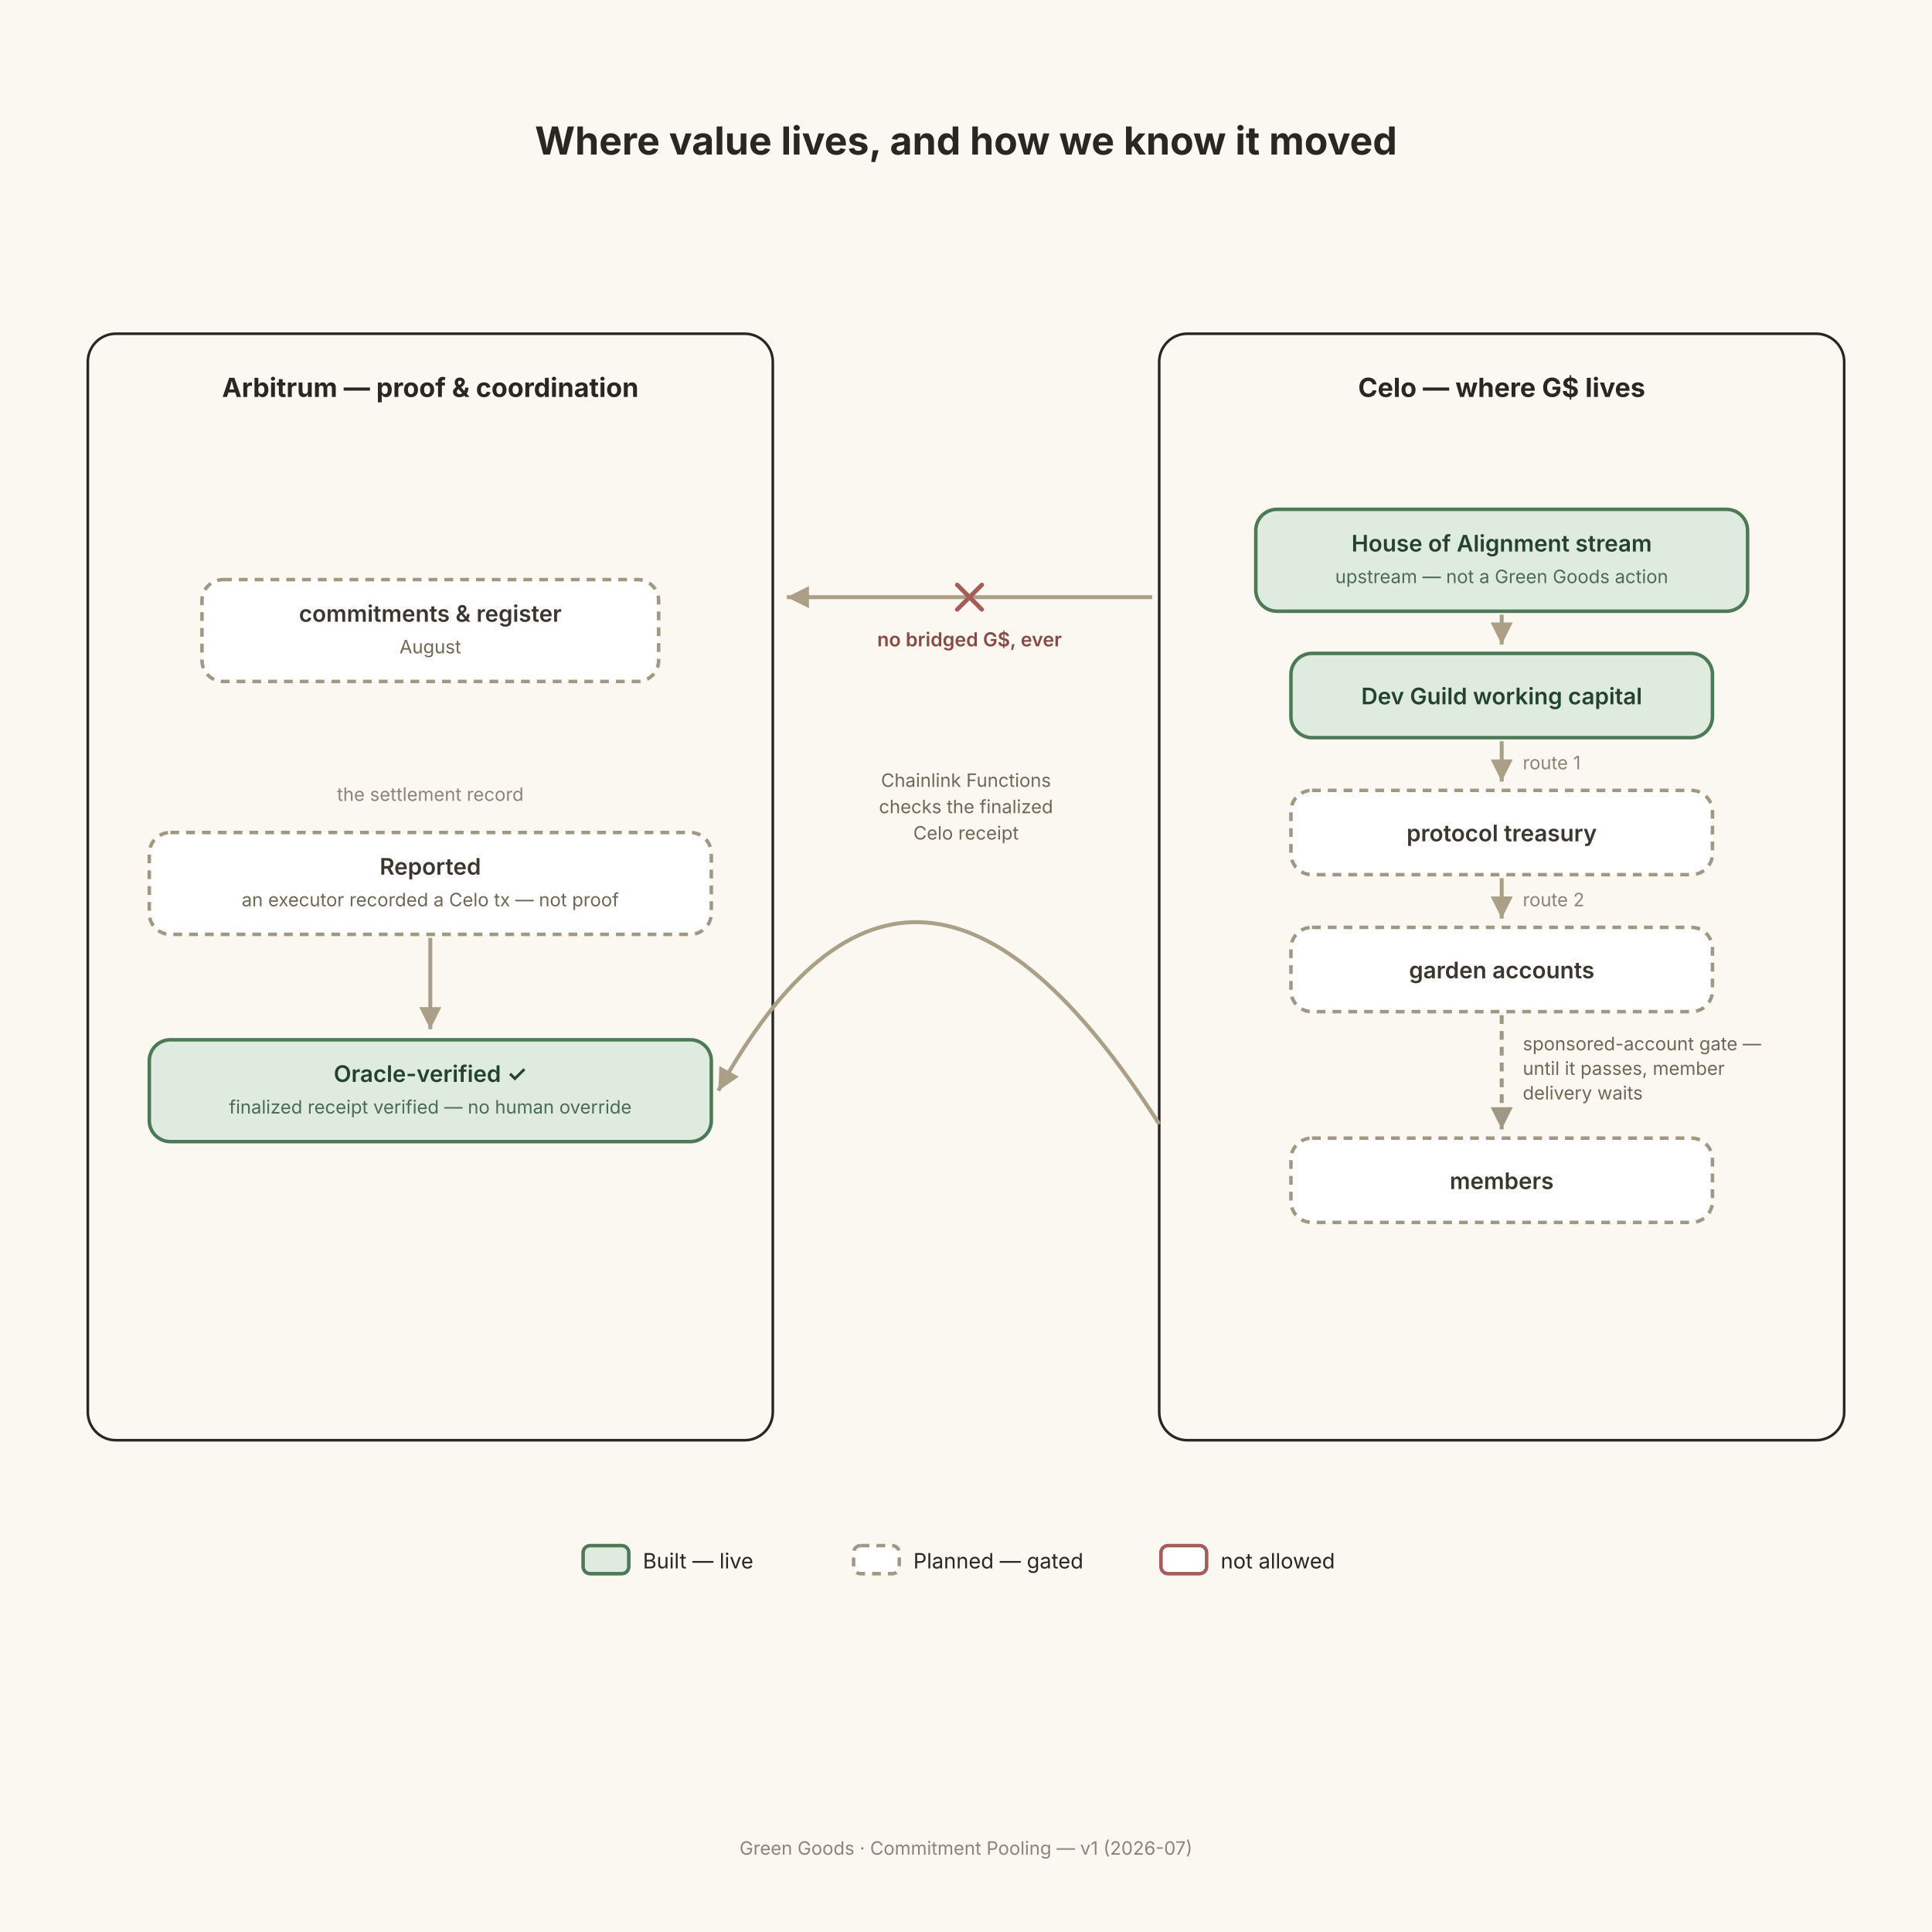
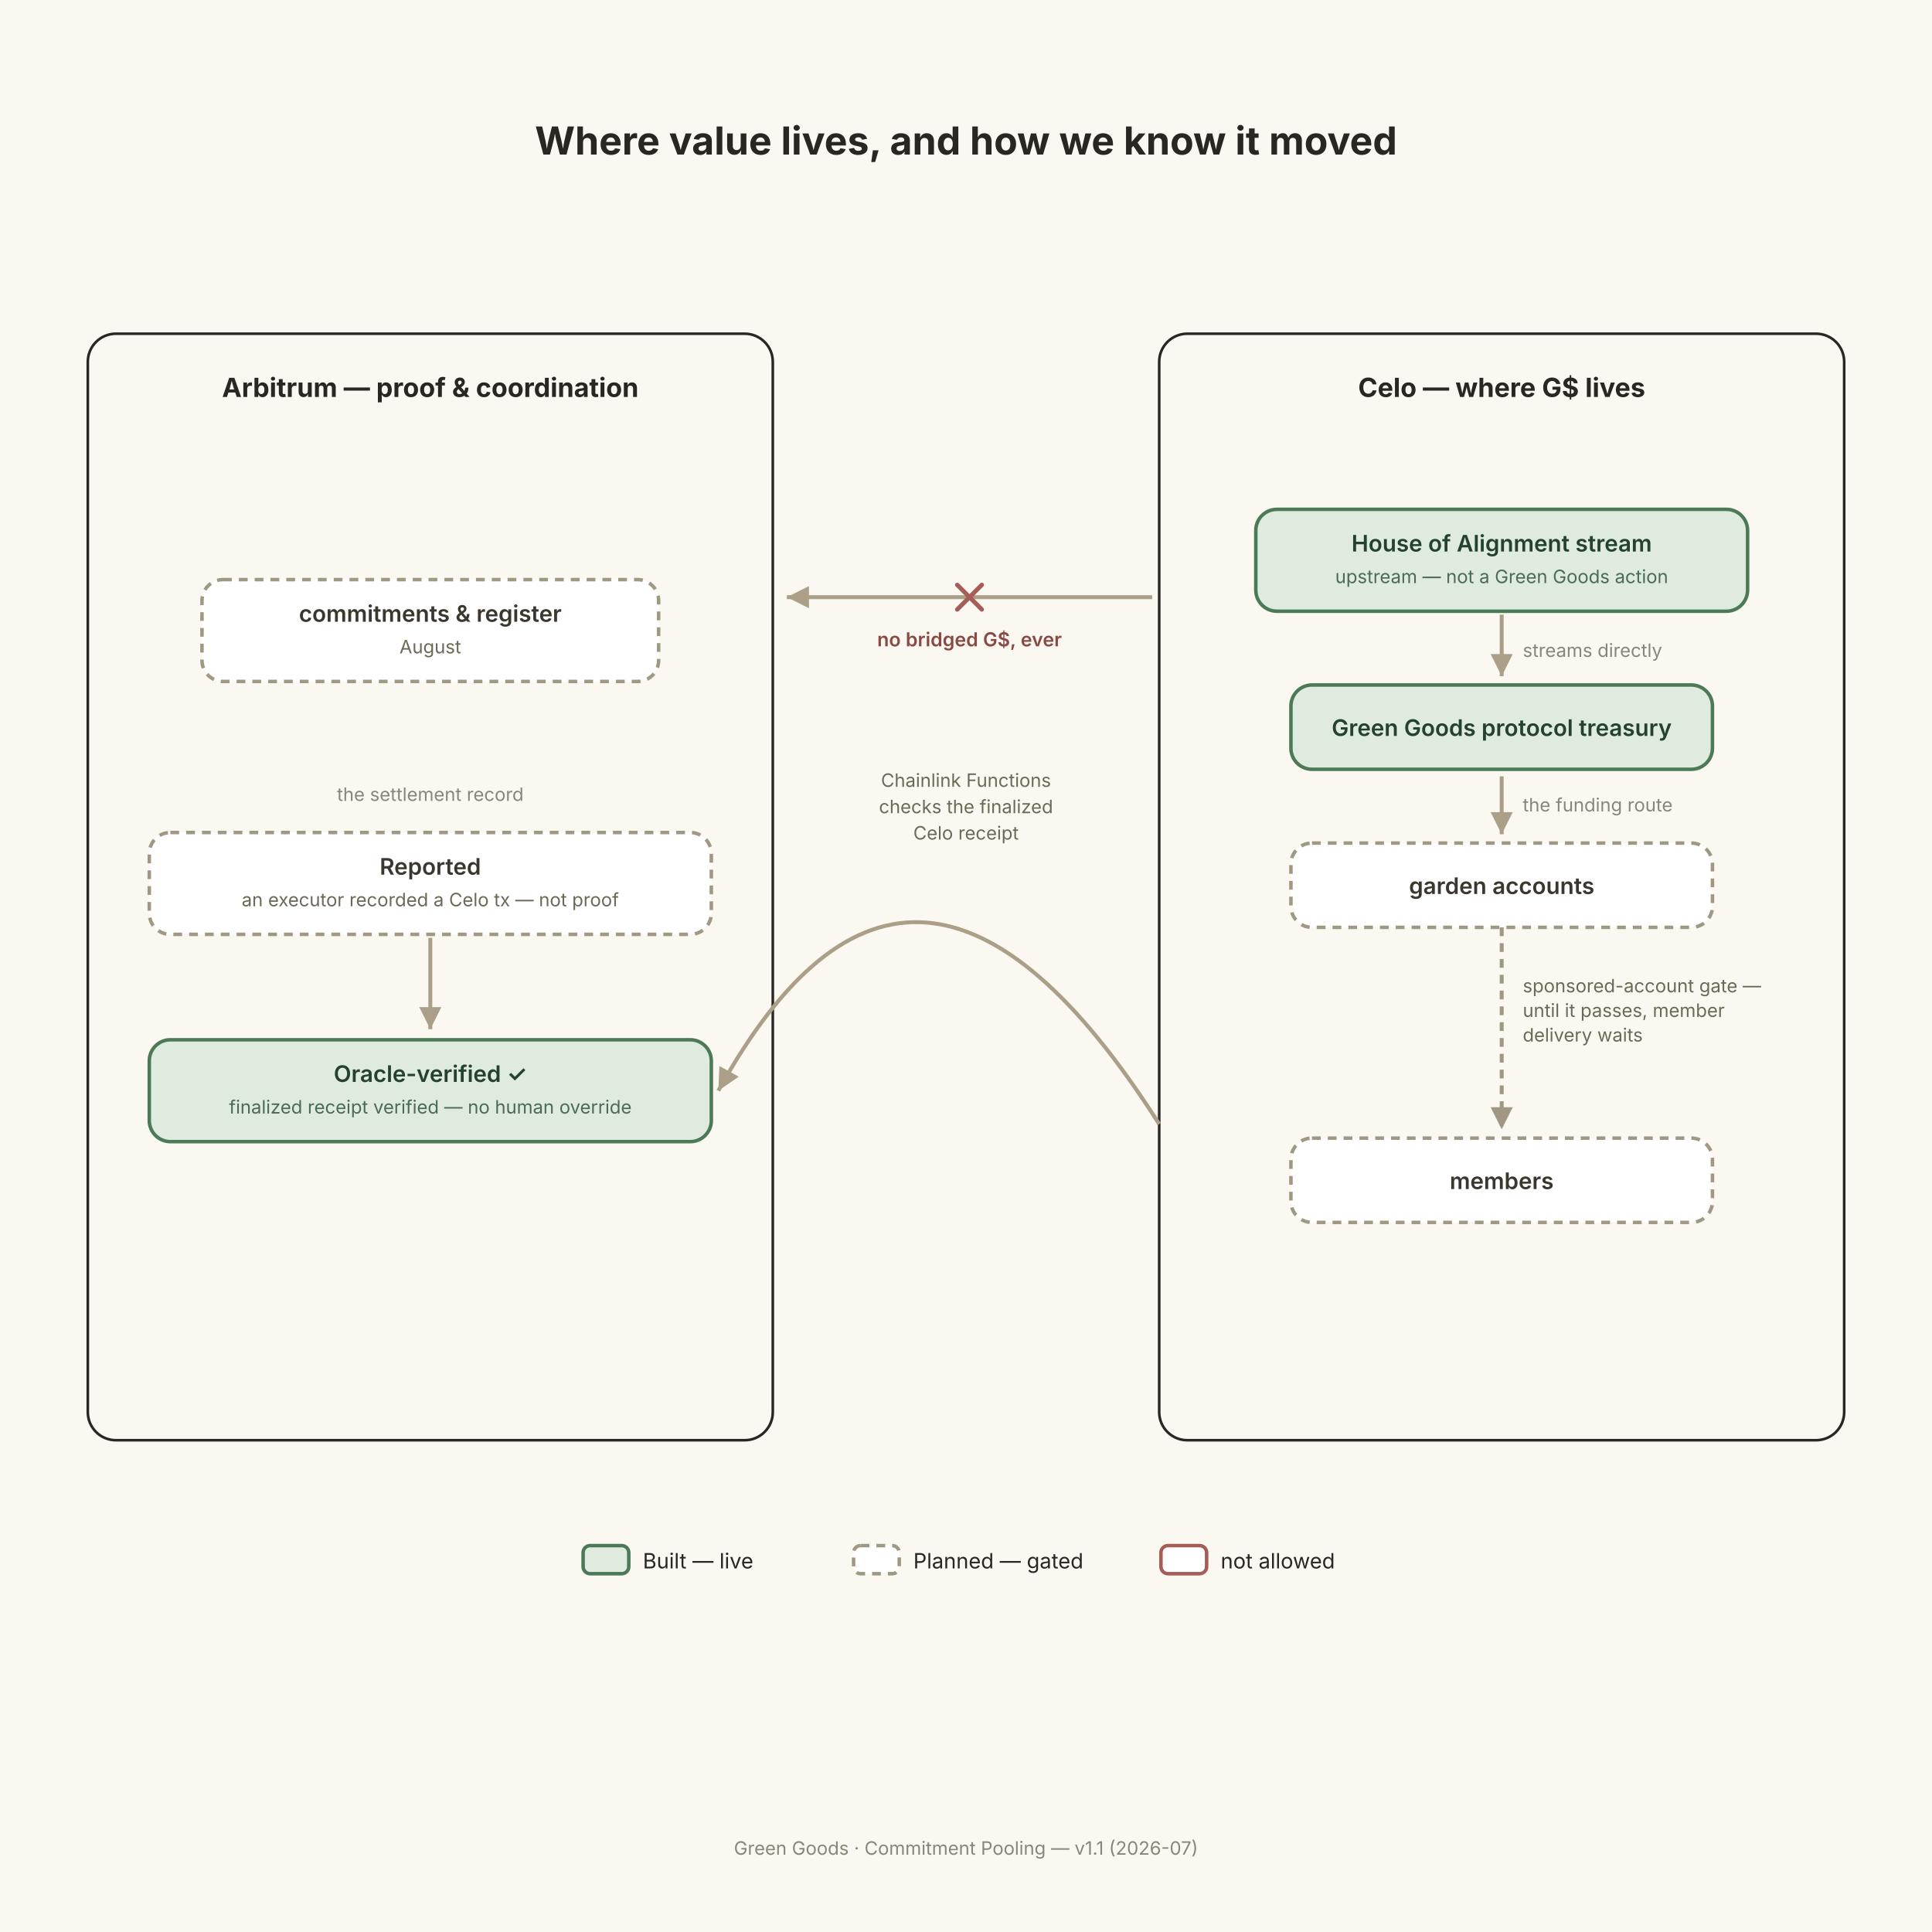
<svg xmlns="http://www.w3.org/2000/svg" width="2200" height="2200" viewBox="0 0 1100 1100" font-family="Inter, 'Helvetica Neue', Arial, sans-serif">
  <defs>
    <marker id="arrow" viewBox="0 0 10 10" refX="8" refY="5" markerWidth="7" markerHeight="7" orient="auto-start-reverse">
      <path d="M 0 1 L 8 5 L 0 9 Z" fill="#AC9F87" />
    </marker>
    <marker id="arrowMuted" viewBox="0 0 10 10" refX="8" refY="5" markerWidth="7" markerHeight="7" orient="auto-start-reverse">
      <path d="M 0 1 L 8 5 L 0 9 Z" fill="#A19884" />
    </marker>
  </defs>
  <rect x="0" y="0" width="1100" height="1100" fill="#FBF8F2" />
  <text x="550" y="88" text-anchor="middle" font-size="22" font-weight="700" fill="#2A2722">Where value lives, and how we know it moved</text>
  <rect x="50" y="190" width="390" height="630" rx="16" fill="none" stroke="#2A2722" stroke-width="1.5" />
  <text x="245" y="226" text-anchor="middle" font-size="15" font-weight="700" fill="#2A2722">Arbitrum — proof &amp; coordination</text>
  <rect x="115" y="330" width="260" height="58" rx="12" fill="#FFFFFF" stroke="#A19884" stroke-width="2" stroke-dasharray="5 4" />
  <text x="245" y="354" text-anchor="middle" font-size="13" font-weight="600" fill="#3B372E">commitments &amp; register</text>
  <text x="245" y="372" text-anchor="middle" font-size="10.5" fill="#6E6857">August</text>
  <text x="245" y="456" text-anchor="middle" font-size="10.5" fill="#8A8578">the settlement record</text>
  <rect x="85" y="474" width="320" height="58" rx="12" fill="#FFFFFF" stroke="#A19884" stroke-width="2" stroke-dasharray="5 4" />
  <text x="245" y="498" text-anchor="middle" font-size="13" font-weight="600" fill="#3B372E">Reported</text>
  <text x="245" y="516" text-anchor="middle" font-size="10.5" fill="#6E6857">an executor recorded a Celo tx — not proof</text>
  <path d="M 245 534 L 245 586" fill="none" stroke="#AC9F87" stroke-width="2.25" marker-end="url(#arrow)" />
  <rect x="85" y="592" width="320" height="58" rx="12" fill="#DFEBDE" stroke="#4C7A57" stroke-width="2" />
  <text x="245" y="616" text-anchor="middle" font-size="13" font-weight="600" fill="#24422E">Oracle-verified ✓</text>
  <text x="245" y="634" text-anchor="middle" font-size="10.5" fill="#4C6B54">finalized receipt verified — no human override</text>
  <rect x="660" y="190" width="390" height="630" rx="16" fill="none" stroke="#2A2722" stroke-width="1.5" />
  <text x="855" y="226" text-anchor="middle" font-size="15" font-weight="700" fill="#2A2722">Celo — where G$ lives</text>
  <rect x="715" y="290" width="280" height="58" rx="12" fill="#DFEBDE" stroke="#4C7A57" stroke-width="2" />
  <text x="855" y="314" text-anchor="middle" font-size="13" font-weight="600" fill="#24422E">House of Alignment stream</text>
  <text x="855" y="332" text-anchor="middle" font-size="10.5" fill="#4C6B54">upstream — not a Green Goods action</text>
-   <path d="M 855 350 L 855 367" fill="none" stroke="#AC9F87" stroke-width="2.25" marker-end="url(#arrow)" />
-   <rect x="735" y="372" width="240" height="48" rx="12" fill="#DFEBDE" stroke="#4C7A57" stroke-width="2" />
-   <text x="855" y="401" text-anchor="middle" font-size="13" font-weight="600" fill="#24422E">Dev Guild working capital</text>
-   <path d="M 855 422 L 855 445" fill="none" stroke="#AC9F87" stroke-width="2.25" marker-end="url(#arrow)" />
-   <text x="867" y="438" font-size="10.5" fill="#8A8578">route 1</text>
-   <rect x="735" y="450" width="240" height="48" rx="12" fill="#FFFFFF" stroke="#A19884" stroke-width="2" stroke-dasharray="5 4" />
-   <text x="855" y="479" text-anchor="middle" font-size="13" font-weight="600" fill="#3B372E">protocol treasury</text>
-   <path d="M 855 500 L 855 523" fill="none" stroke="#AC9F87" stroke-width="2.25" marker-end="url(#arrow)" />
-   <text x="867" y="516" font-size="10.5" fill="#8A8578">route 2</text>
-   <rect x="735" y="528" width="240" height="48" rx="12" fill="#FFFFFF" stroke="#A19884" stroke-width="2" stroke-dasharray="5 4" />
-   <text x="855" y="557" text-anchor="middle" font-size="13" font-weight="600" fill="#3B372E">garden accounts</text>
-   <path d="M 855 578 L 855 643" fill="none" stroke="#A19884" stroke-width="2.25" stroke-dasharray="5 4" marker-end="url(#arrowMuted)" />
-   <text x="867" y="598" font-size="10.5" fill="#6E6857">sponsored-account gate —</text>
-   <text x="867" y="612" font-size="10.5" fill="#6E6857">until it passes, member</text>
-   <text x="867" y="626" font-size="10.5" fill="#6E6857">delivery waits</text>
+   <path d="M 855 350 L 855 385" fill="none" stroke="#AC9F87" stroke-width="2.25" marker-end="url(#arrow)" />
+   <text x="867" y="374" font-size="10.5" fill="#8A8578">streams directly</text>
+   <rect x="735" y="390" width="240" height="48" rx="12" fill="#DFEBDE" stroke="#4C7A57" stroke-width="2" />
+   <text x="855" y="419" text-anchor="middle" font-size="13" font-weight="600" fill="#24422E">Green Goods protocol treasury</text>
+   <path d="M 855 442 L 855 475" fill="none" stroke="#AC9F87" stroke-width="2.25" marker-end="url(#arrow)" />
+   <text x="867" y="462" font-size="10.5" fill="#8A8578">the funding route</text>
+   <rect x="735" y="480" width="240" height="48" rx="12" fill="#FFFFFF" stroke="#A19884" stroke-width="2" stroke-dasharray="5 4" />
+   <text x="855" y="509" text-anchor="middle" font-size="13" font-weight="600" fill="#3B372E">garden accounts</text>
+   <path d="M 855 528 L 855 643" fill="none" stroke="#A19884" stroke-width="2.25" stroke-dasharray="5 4" marker-end="url(#arrowMuted)" />
+   <text x="867" y="565" font-size="10.5" fill="#6E6857">sponsored-account gate —</text>
+   <text x="867" y="579" font-size="10.5" fill="#6E6857">until it passes, member</text>
+   <text x="867" y="593" font-size="10.5" fill="#6E6857">delivery waits</text>
  <rect x="735" y="648" width="240" height="48" rx="12" fill="#FFFFFF" stroke="#A19884" stroke-width="2" stroke-dasharray="5 4" />
  <text x="855" y="677" text-anchor="middle" font-size="13" font-weight="600" fill="#3B372E">members</text>
  <path d="M 656 340 L 448 340" fill="none" stroke="#AC9F87" stroke-width="2.25" marker-end="url(#arrow)" />
  <g stroke="#A65D57" stroke-width="2.5" stroke-linecap="round">
    <line x1="545" y1="333" x2="559" y2="347" />
    <line x1="545" y1="347" x2="559" y2="333" />
  </g>
  <text x="552" y="368" text-anchor="middle" font-size="11" font-weight="600" fill="#8A4A44">no bridged G$, ever</text>
  <path d="M 660 640 Q 520 420 409 621" fill="none" stroke="#AC9F87" stroke-width="2.25" marker-end="url(#arrow)" />
  <text x="550" y="448" text-anchor="middle" font-size="10.5" fill="#6E6857">Chainlink Functions</text>
  <text x="550" y="463" text-anchor="middle" font-size="10.5" fill="#6E6857">checks the finalized</text>
  <text x="550" y="478" text-anchor="middle" font-size="10.5" fill="#6E6857">Celo receipt</text>
  <g>
    <rect x="332" y="880" width="26" height="16" rx="4" fill="#DFEBDE" stroke="#4C7A57" stroke-width="2" />
    <text x="366" y="893" font-size="12" fill="#2A2722">Built — live</text>
    <rect x="486" y="880" width="26" height="16" rx="4" fill="#FFFFFF" stroke="#A19884" stroke-width="2" stroke-dasharray="5 4" />
    <text x="520" y="893" font-size="12" fill="#2A2722">Planned — gated</text>
    <rect x="661" y="880" width="26" height="16" rx="4" fill="#FFFFFF" stroke="#A65D57" stroke-width="2" />
    <text x="695" y="893" font-size="12" fill="#2A2722">not allowed</text>
  </g>
-   <text x="550" y="1056" text-anchor="middle" font-size="10.5" fill="#8A8578">Green Goods · Commitment Pooling — v1 (2026-07)</text>
+   <text x="550" y="1056" text-anchor="middle" font-size="10.5" fill="#8A8578">Green Goods · Commitment Pooling — v1.1 (2026-07)</text>
</svg>
